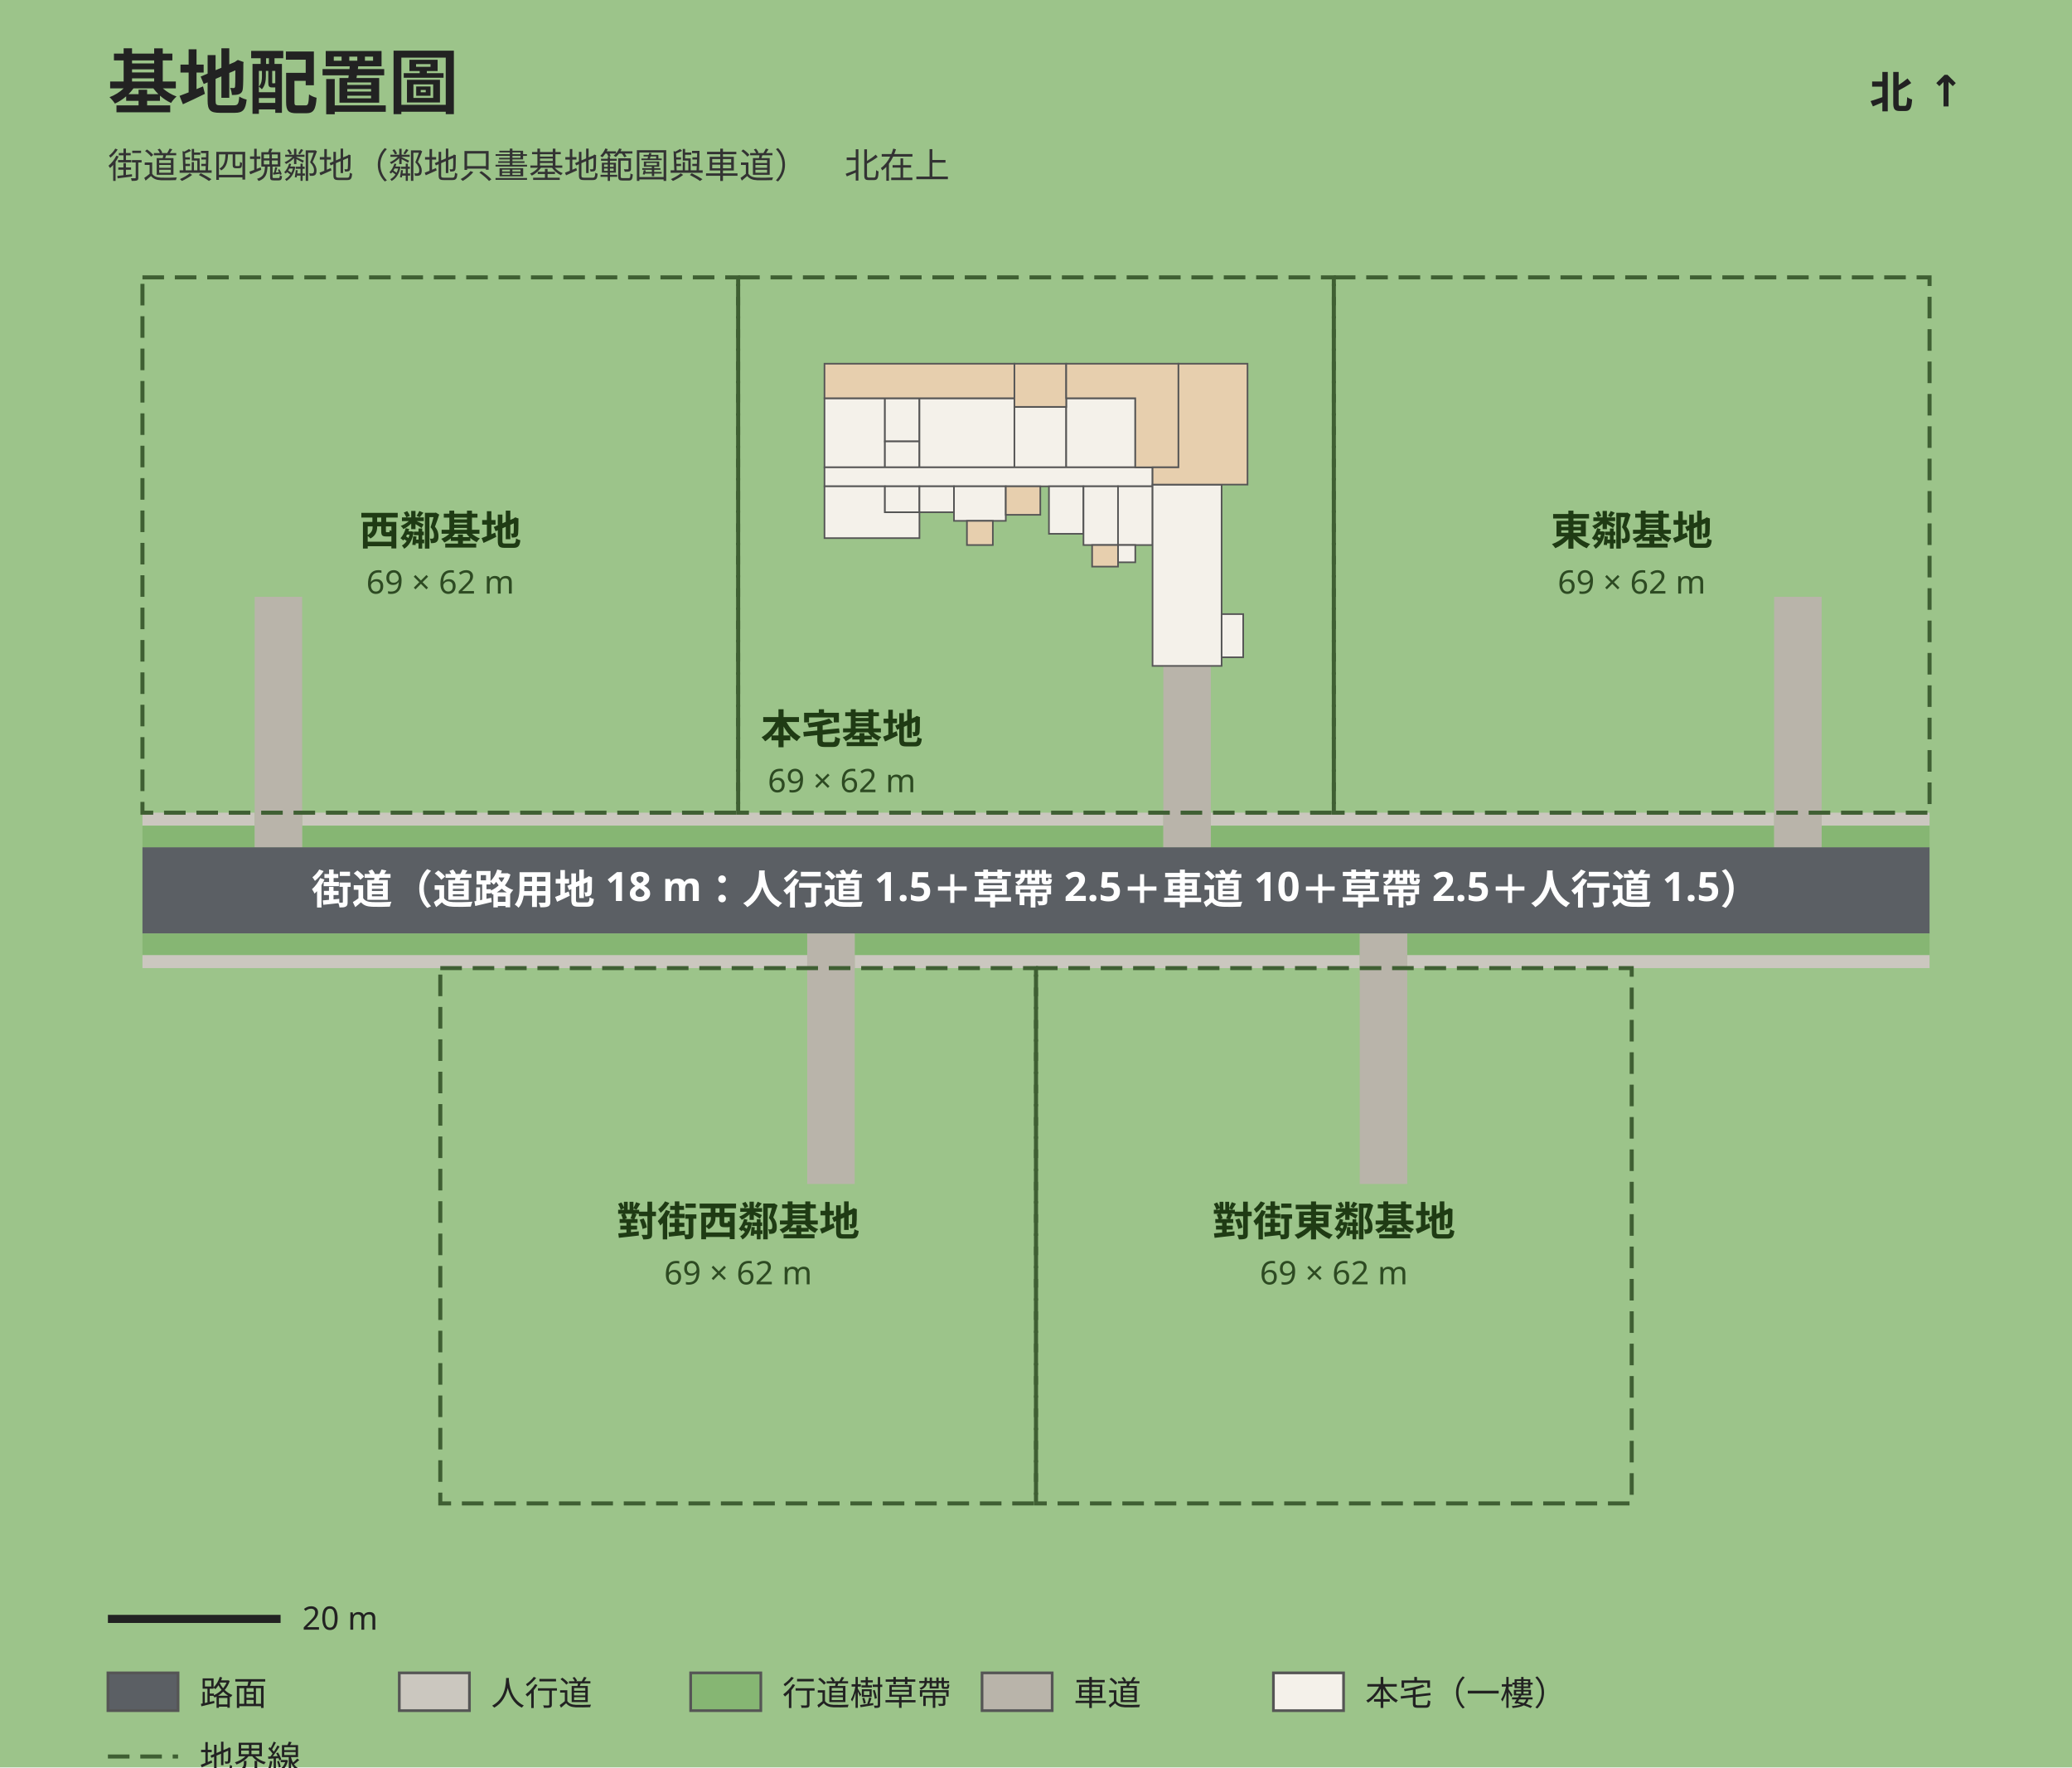
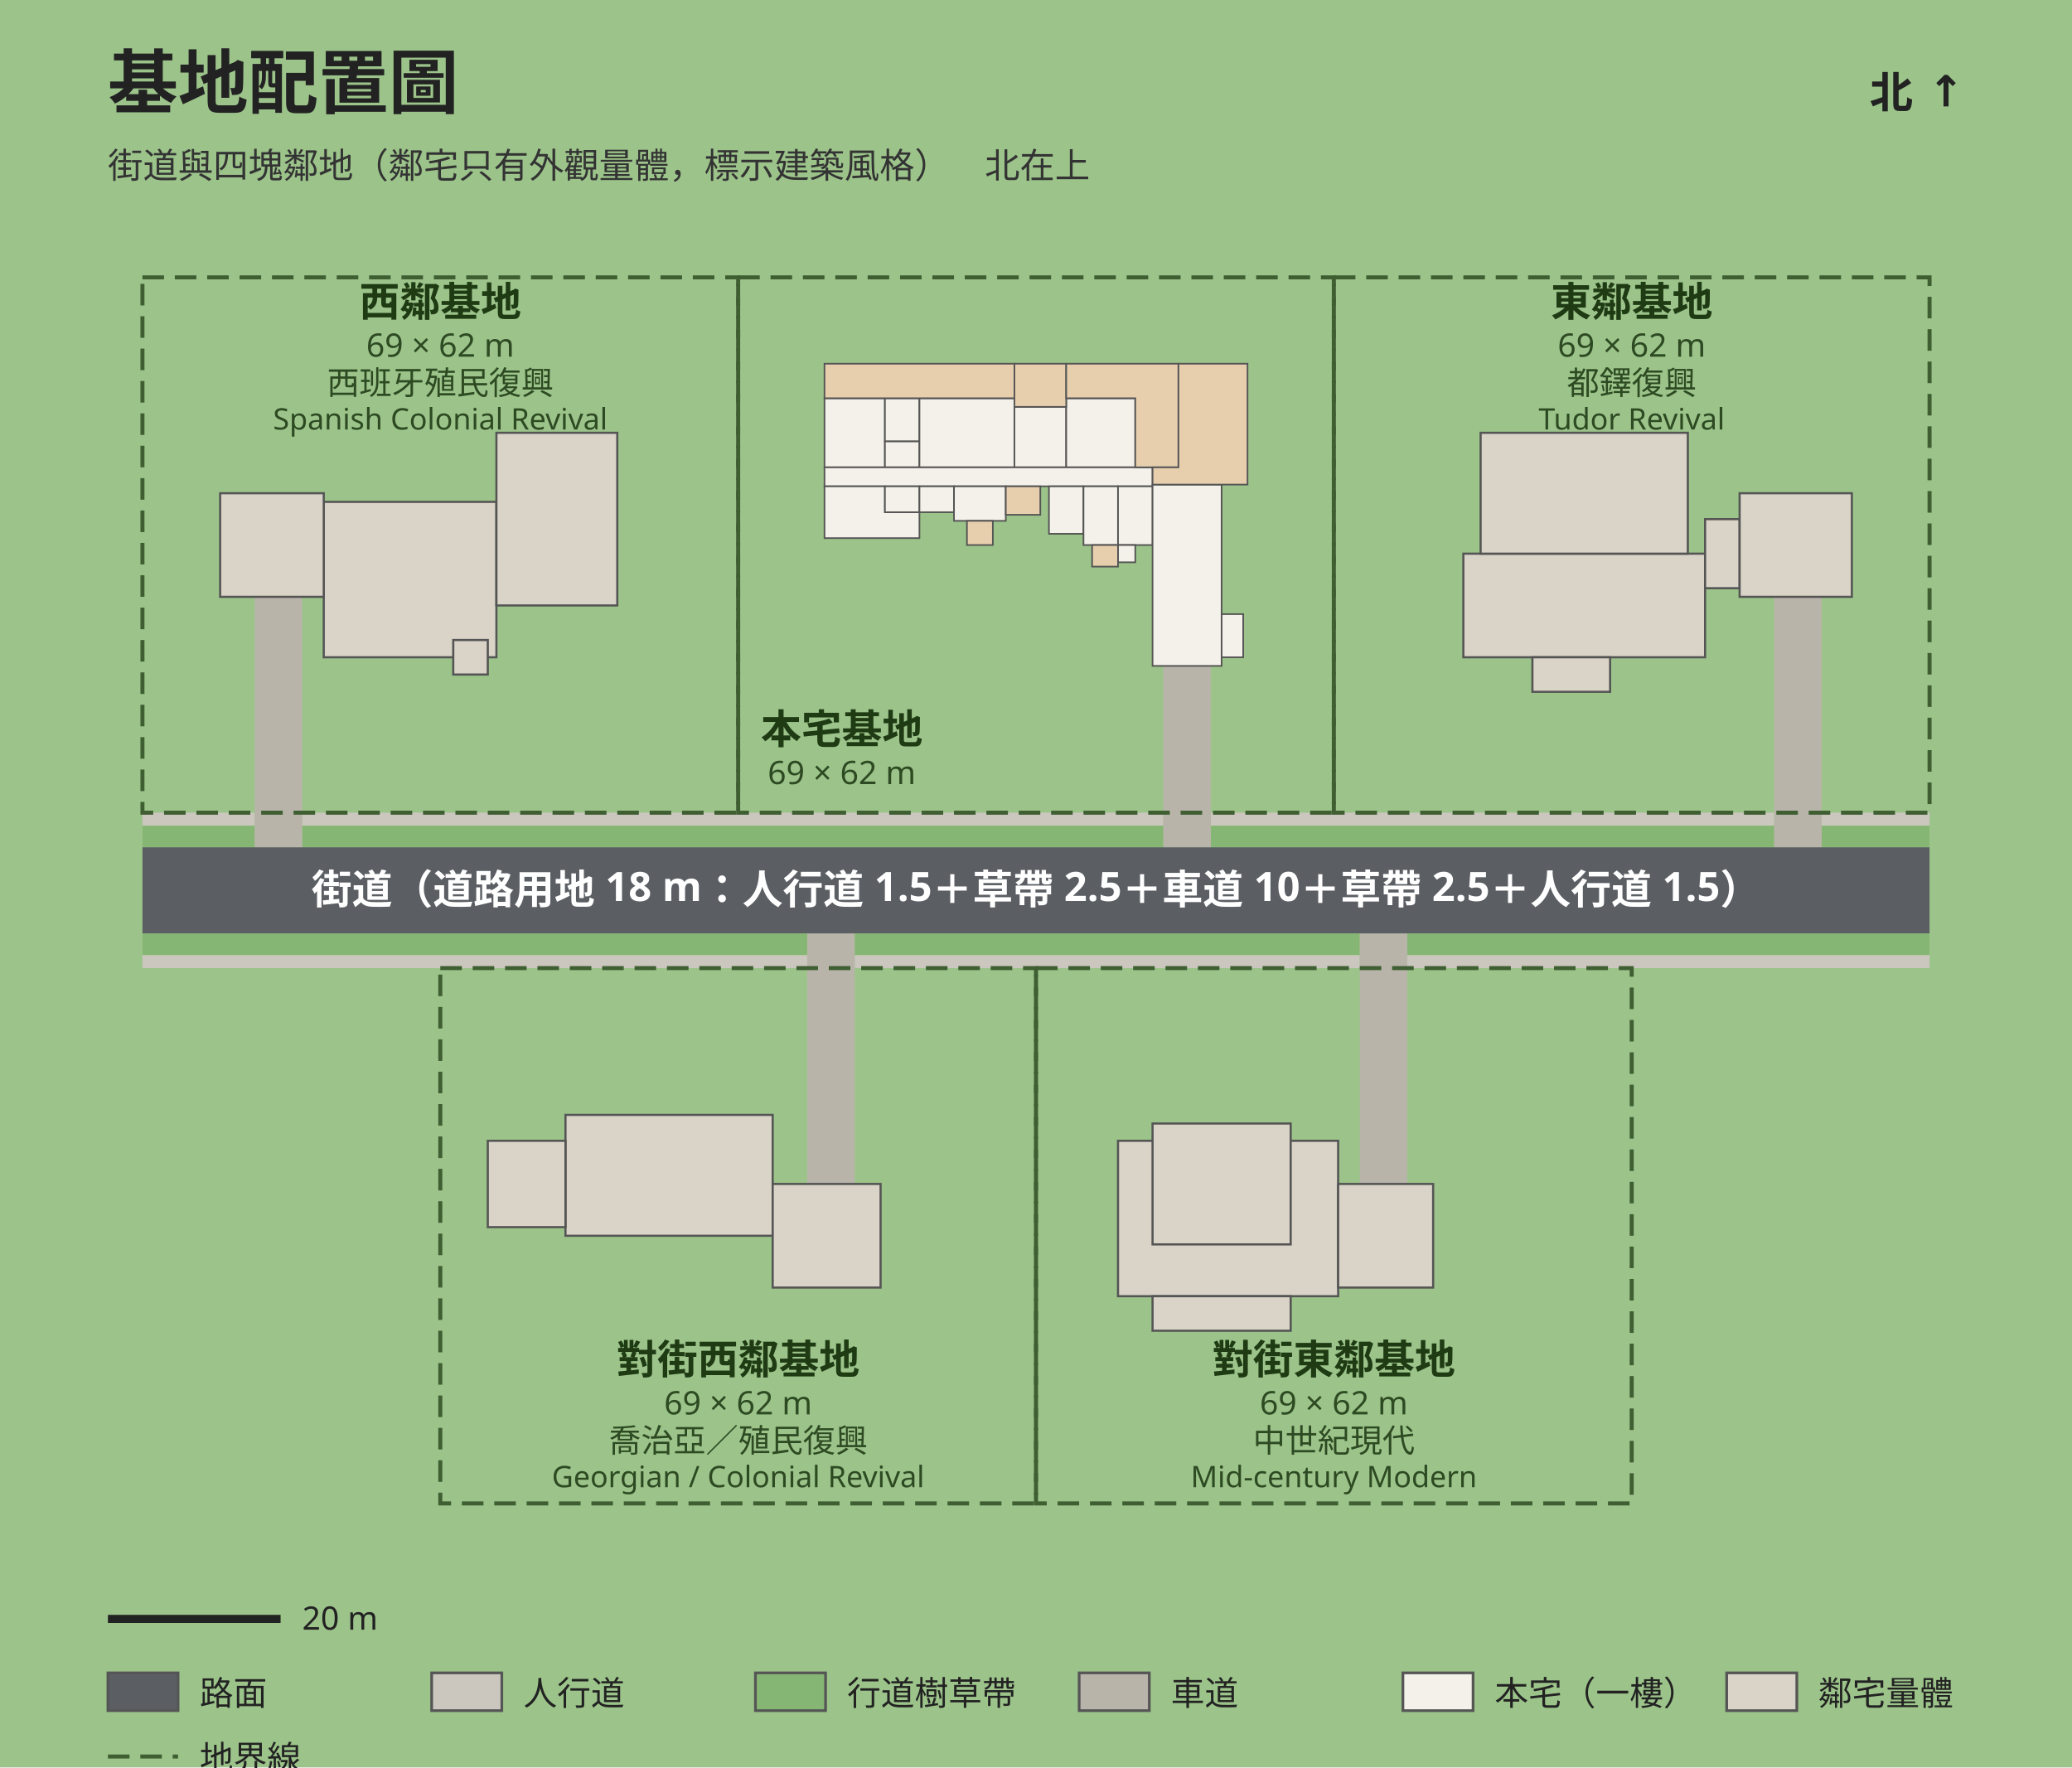
<svg xmlns="http://www.w3.org/2000/svg" viewBox="0 0 768 655" font-family="'Microsoft JhengHei','PingFang TC','Noto Sans TC',sans-serif">
  <rect width="100%" height="100%" fill="#9cc48a" />
  <text x="40" y="40" font-size="26" font-weight="700" fill="#222">基地配置圖</text>
-   <text x="40" y="66" font-size="13" fill="#333">街道與四塊鄰地（鄰地只畫基地範圍與車道）　北在上</text>
+   <text x="40" y="66" font-size="13" fill="#333">街道與四塊鄰地（鄰宅只有外觀量體，標示建築風格）　北在上</text>
  <polygon points="52.8,314 715.2,314 715.2,346 52.8,346" fill="#5b5f64" stroke="none" />
  <polygon points="52.8,301.2 94.4,301.2 94.4,306 52.8,306" fill="#cbc7bf" stroke="none" />
  <polygon points="52.8,306 94.4,306 94.4,314 52.8,314" fill="#86b673" stroke="none" />
  <polygon points="112,301.2 431.2,301.2 431.2,306 112,306" fill="#cbc7bf" stroke="none" />
  <polygon points="112,306 431.2,306 431.2,314 112,314" fill="#86b673" stroke="none" />
  <polygon points="448.8,301.2 657.6,301.2 657.6,306 448.8,306" fill="#cbc7bf" stroke="none" />
  <polygon points="448.8,306 657.6,306 657.6,314 448.8,314" fill="#86b673" stroke="none" />
  <polygon points="675.2,301.2 715.2,301.2 715.2,306 675.2,306" fill="#cbc7bf" stroke="none" />
  <polygon points="675.2,306 715.2,306 715.2,314 675.2,314" fill="#86b673" stroke="none" />
  <polygon points="52.8,346 299.2,346 299.2,354 52.8,354" fill="#86b673" stroke="none" />
  <polygon points="52.8,354 299.2,354 299.2,358.8 52.8,358.8" fill="#cbc7bf" stroke="none" />
  <polygon points="316.8,346 504,346 504,354 316.8,354" fill="#86b673" stroke="none" />
  <polygon points="316.8,354 504,354 504,358.8 316.8,358.8" fill="#cbc7bf" stroke="none" />
  <polygon points="521.6,346 715.2,346 715.2,354 521.6,354" fill="#86b673" stroke="none" />
  <polygon points="521.6,354 715.2,354 715.2,358.8 521.6,358.8" fill="#cbc7bf" stroke="none" />
  <polygon points="431.2,246.8 448.8,246.8 448.8,314 431.2,314" fill="#b9b4aa" stroke="none" />
  <polygon points="94.4,221.2 112,221.2 112,314 94.4,314" fill="#b9b4aa" stroke="none" />
  <polygon points="657.6,221.2 675.2,221.2 675.2,314 657.6,314" fill="#b9b4aa" stroke="none" />
  <polygon points="299.2,346 316.8,346 316.8,438.8 299.2,438.8" fill="#b9b4aa" stroke="none" />
  <polygon points="504,346 521.6,346 521.6,438.8 504,438.8" fill="#b9b4aa" stroke="none" />
  <polygon points="273.6,102.8 494.4,102.8 494.4,301.2 273.6,301.2" fill="none" stroke="#3f5f33" stroke-width="1.5" stroke-dasharray="8 4" />
  <polygon points="52.8,102.8 273.6,102.8 273.6,301.2 52.8,301.2" fill="none" stroke="#3f5f33" stroke-width="1.5" stroke-dasharray="8 4" />
  <polygon points="494.4,102.8 715.2,102.8 715.2,301.2 494.4,301.2" fill="none" stroke="#3f5f33" stroke-width="1.5" stroke-dasharray="8 4" />
  <polygon points="163.2,358.8 384,358.8 384,557.2 163.2,557.2" fill="none" stroke="#3f5f33" stroke-width="1.5" stroke-dasharray="8 4" />
  <polygon points="384,358.8 604.8,358.8 604.8,557.2 384,557.2" fill="none" stroke="#3f5f33" stroke-width="1.5" stroke-dasharray="8 4" />
  <polygon points="305.6,147.6 328,147.6 328,173.2 305.6,173.2" fill="#f4f1ea" stroke="#555" stroke-width="0.6" />
  <polygon points="328,147.6 340.8,147.6 340.8,163.6 328,163.6" fill="#f4f1ea" stroke="#555" stroke-width="0.6" />
  <polygon points="328,163.6 340.8,163.6 340.8,173.2 328,173.2" fill="#f4f1ea" stroke="#555" stroke-width="0.6" />
  <polygon points="340.8,147.6 376,147.6 376,173.2 340.8,173.2" fill="#f4f1ea" stroke="#555" stroke-width="0.6" />
  <polygon points="376,150.8 395.2,150.8 395.2,173.2 376,173.2" fill="#f4f1ea" stroke="#555" stroke-width="0.6" />
  <polygon points="395.2,147.6 420.8,147.6 420.8,173.2 395.2,173.2" fill="#f4f1ea" stroke="#555" stroke-width="0.6" />
  <polygon points="305.6,173.2 427.2,173.2 427.2,180.24 305.6,180.24" fill="#f4f1ea" stroke="#555" stroke-width="0.6" />
  <polygon points="305.6,180.24 328,180.24 328,189.84 340.8,189.84 340.8,199.44 305.6,199.44" fill="#f4f1ea" stroke="#555" stroke-width="0.6" />
  <polygon points="328,180.24 340.8,180.24 340.8,189.84 328,189.84" fill="#f4f1ea" stroke="#555" stroke-width="0.6" />
  <polygon points="340.8,180.24 353.6,180.24 353.6,189.84 340.8,189.84" fill="#f4f1ea" stroke="#555" stroke-width="0.6" />
  <polygon points="353.6,180.24 372.8,180.24 372.8,193.04 353.6,193.04" fill="#f4f1ea" stroke="#555" stroke-width="0.6" />
  <polygon points="388.8,180.24 401.6,180.24 401.6,197.84 388.8,197.84" fill="#f4f1ea" stroke="#555" stroke-width="0.6" />
  <polygon points="401.6,180.24 414.4,180.24 414.4,202 401.6,202" fill="#f4f1ea" stroke="#555" stroke-width="0.6" />
  <polygon points="414.4,180.24 427.2,180.24 427.2,202 414.4,202" fill="#f4f1ea" stroke="#555" stroke-width="0.6" />
  <polygon points="414.4,202 420.8,202 420.8,208.4 414.4,208.4" fill="#f4f1ea" stroke="#555" stroke-width="0.6" />
  <polygon points="427.2,179.6 452.8,179.6 452.8,246.8 427.2,246.8" fill="#f4f1ea" stroke="#555" stroke-width="0.6" />
  <polygon points="452.8,227.6 460.8,227.6 460.8,243.6 452.8,243.6" fill="#f4f1ea" stroke="#555" stroke-width="0.6" />
  <polygon points="358.4,193.04 368,193.04 368,202 358.4,202" fill="#e7cfae" stroke="#555" stroke-width="0.6" />
  <polygon points="372.8,180.24 385.6,180.24 385.6,190.8 372.8,190.8" fill="#e7cfae" stroke="#555" stroke-width="0.6" />
  <polygon points="404.8,202 414.4,202 414.4,210 404.8,210" fill="#e7cfae" stroke="#555" stroke-width="0.6" />
  <polygon points="305.6,134.8 376,134.8 376,147.6 305.6,147.6" fill="#e7cfae" stroke="#555" stroke-width="0.6" />
  <polygon points="376,134.8 395.2,134.8 395.2,150.8 376,150.8" fill="#e7cfae" stroke="#555" stroke-width="0.6" />
  <polygon points="395.2,134.8 436.8,134.8 436.8,173.2 420.8,173.2 420.8,147.6 395.2,147.6" fill="#e7cfae" stroke="#555" stroke-width="0.6" />
  <polygon points="436.8,134.8 462.4,134.8 462.4,179.6 427.2,179.6 427.2,173.2 436.8,173.2" fill="#e7cfae" stroke="#555" stroke-width="0.6" />
+   <polygon points="120,186 184,186 184,243.6 120,243.6" fill="#d9d4c7" stroke="#555" stroke-width="0.8" />
+   <polygon points="184,160.4 228.8,160.4 228.8,224.4 184,224.4" fill="#d9d4c7" stroke="#555" stroke-width="0.8" />
+   <polygon points="168,237.2 180.8,237.2 180.8,250 168,250" fill="#d9d4c7" stroke="#555" stroke-width="0.8" />
+   <polygon points="81.6,182.8 120,182.8 120,221.2 81.6,221.2" fill="#d9d4c7" stroke="#555" stroke-width="0.8" />
+   <polygon points="542.4,205.2 632,205.2 632,243.6 542.4,243.6" fill="#d9d4c7" stroke="#555" stroke-width="0.8" />
+   <polygon points="568,243.6 596.8,243.6 596.8,256.4 568,256.4" fill="#d9d4c7" stroke="#555" stroke-width="0.8" />
+   <polygon points="548.8,160.4 625.6,160.4 625.6,205.2 548.8,205.2" fill="#d9d4c7" stroke="#555" stroke-width="0.8" />
+   <polygon points="632,192.4 644.8,192.4 644.8,218 632,218" fill="#d9d4c7" stroke="#555" stroke-width="0.8" />
+   <polygon points="644.8,182.8 686.4,182.8 686.4,221.2 644.8,221.2" fill="#d9d4c7" stroke="#555" stroke-width="0.8" />
+   <polygon points="209.6,413.2 286.4,413.2 286.4,458 209.6,458" fill="#d9d4c7" stroke="#555" stroke-width="0.8" />
+   <polygon points="180.8,422.8 209.6,422.8 209.6,454.8 180.8,454.8" fill="#d9d4c7" stroke="#555" stroke-width="0.8" />
+   <polygon points="286.4,438.8 326.4,438.8 326.4,477.2 286.4,477.2" fill="#d9d4c7" stroke="#555" stroke-width="0.8" />
+   <polygon points="414.4,422.8 496,422.8 496,480.4 414.4,480.4" fill="#d9d4c7" stroke="#555" stroke-width="0.8" />
+   <polygon points="496,438.8 531.2,438.8 531.2,477.2 496,477.2" fill="#d9d4c7" stroke="#555" stroke-width="0.8" />
+   <polygon points="427.2,416.4 478.4,416.4 478.4,461.2 427.2,461.2" fill="#d9d4c7" stroke="#555" stroke-width="0.8" />
+   <polygon points="427.2,480.4 478.4,480.4 478.4,493.2 427.2,493.2" fill="#d9d4c7" stroke="#555" stroke-width="0.8" />
  <text x="312" y="275.6" font-size="15" font-weight="700" fill="#1f3b14" text-anchor="middle">本宅基地</text>
-   <text x="312" y="293.6" font-size="12" fill="#2d4a22" text-anchor="middle">69 × 62 m</text>
-   <text x="163.2" y="202" font-size="15" font-weight="700" fill="#1f3b14" text-anchor="middle">西鄰基地</text>
-   <text x="163.2" y="220" font-size="12" fill="#2d4a22" text-anchor="middle">69 × 62 m</text>
-   <text x="604.8" y="202" font-size="15" font-weight="700" fill="#1f3b14" text-anchor="middle">東鄰基地</text>
-   <text x="604.8" y="220" font-size="12" fill="#2d4a22" text-anchor="middle">69 × 62 m</text>
-   <text x="273.6" y="458" font-size="15" font-weight="700" fill="#1f3b14" text-anchor="middle">對街西鄰基地</text>
-   <text x="273.6" y="476" font-size="12" fill="#2d4a22" text-anchor="middle">69 × 62 m</text>
-   <text x="494.4" y="458" font-size="15" font-weight="700" fill="#1f3b14" text-anchor="middle">對街東鄰基地</text>
-   <text x="494.4" y="476" font-size="12" fill="#2d4a22" text-anchor="middle">69 × 62 m</text>
+   <text x="312" y="290.6" font-size="12" fill="#2d4a22" text-anchor="middle">69 × 62 m</text>
+   <text x="163.2" y="117.2" font-size="15" font-weight="700" fill="#1f3b14" text-anchor="middle">西鄰基地</text>
+   <text x="163.2" y="132.2" font-size="12" fill="#2d4a22" text-anchor="middle">69 × 62 m</text>
+   <text x="163.2" y="146.2" font-size="12" fill="#2d4a22" text-anchor="middle">西班牙殖民復興</text>
+   <text x="163.2" y="159.2" font-size="11" fill="#2d4a22" text-anchor="middle">Spanish Colonial Revival</text>
+   <text x="604.8" y="117.2" font-size="15" font-weight="700" fill="#1f3b14" text-anchor="middle">東鄰基地</text>
+   <text x="604.8" y="132.2" font-size="12" fill="#2d4a22" text-anchor="middle">69 × 62 m</text>
+   <text x="604.8" y="146.2" font-size="12" fill="#2d4a22" text-anchor="middle">都鐸復興</text>
+   <text x="604.8" y="159.2" font-size="11" fill="#2d4a22" text-anchor="middle">Tudor Revival</text>
+   <text x="273.6" y="509.2" font-size="15" font-weight="700" fill="#1f3b14" text-anchor="middle">對街西鄰基地</text>
+   <text x="273.6" y="524.2" font-size="12" fill="#2d4a22" text-anchor="middle">69 × 62 m</text>
+   <text x="273.6" y="538.2" font-size="12" fill="#2d4a22" text-anchor="middle">喬治亞／殖民復興</text>
+   <text x="273.6" y="551.2" font-size="11" fill="#2d4a22" text-anchor="middle">Georgian / Colonial Revival</text>
+   <text x="494.4" y="509.2" font-size="15" font-weight="700" fill="#1f3b14" text-anchor="middle">對街東鄰基地</text>
+   <text x="494.4" y="524.2" font-size="12" fill="#2d4a22" text-anchor="middle">69 × 62 m</text>
+   <text x="494.4" y="538.2" font-size="12" fill="#2d4a22" text-anchor="middle">中世紀現代</text>
+   <text x="494.4" y="551.2" font-size="11" fill="#2d4a22" text-anchor="middle">Mid-century Modern</text>
  <text x="384" y="335" font-size="15" font-weight="700" fill="#fff" text-anchor="middle">街道（道路用地 18 m：人行道 1.5＋草帶 2.5＋車道 10＋草帶 2.5＋人行道 1.5）</text>
  <line x1="40" y1="600" x2="104" y2="600" stroke="#222" stroke-width="3" />
  <text x="112" y="604" font-size="12" fill="#222">20 m</text>
  <text x="728" y="40" font-size="16" font-weight="700" fill="#222" text-anchor="end">北 ↑</text>
  <rect x="40" y="620" width="26" height="14" fill="#5b5f64" stroke="#555" />
  <text x="74" y="632" font-size="12.5" fill="#222">路面</text>
-   <rect x="148" y="620" width="26" height="14" fill="#cbc7bf" stroke="#555" />
-   <text x="182" y="632" font-size="12.5" fill="#222">人行道</text>
-   <rect x="256" y="620" width="26" height="14" fill="#86b673" stroke="#555" />
-   <text x="290" y="632" font-size="12.5" fill="#222">行道樹草帶</text>
-   <rect x="364" y="620" width="26" height="14" fill="#b9b4aa" stroke="#555" />
-   <text x="398" y="632" font-size="12.5" fill="#222">車道</text>
-   <rect x="472" y="620" width="26" height="14" fill="#f4f1ea" stroke="#555" />
-   <text x="506" y="632" font-size="12.5" fill="#222">本宅（一樓）</text>
+   <rect x="160" y="620" width="26" height="14" fill="#cbc7bf" stroke="#555" />
+   <text x="194" y="632" font-size="12.5" fill="#222">人行道</text>
+   <rect x="280" y="620" width="26" height="14" fill="#86b673" stroke="#555" />
+   <text x="314" y="632" font-size="12.5" fill="#222">行道樹草帶</text>
+   <rect x="400" y="620" width="26" height="14" fill="#b9b4aa" stroke="#555" />
+   <text x="434" y="632" font-size="12.5" fill="#222">車道</text>
+   <rect x="520" y="620" width="26" height="14" fill="#f4f1ea" stroke="#555" />
+   <text x="554" y="632" font-size="12.5" fill="#222">本宅（一樓）</text>
+   <rect x="640" y="620" width="26" height="14" fill="#d9d4c7" stroke="#555" />
+   <text x="674" y="632" font-size="12.5" fill="#222">鄰宅量體</text>
  <line x1="40" y1="651" x2="66" y2="651" stroke="#3f5f33" stroke-width="1.5" stroke-dasharray="8 4" />
  <text x="74" y="656" font-size="12.5" fill="#222">地界線</text>
</svg>
